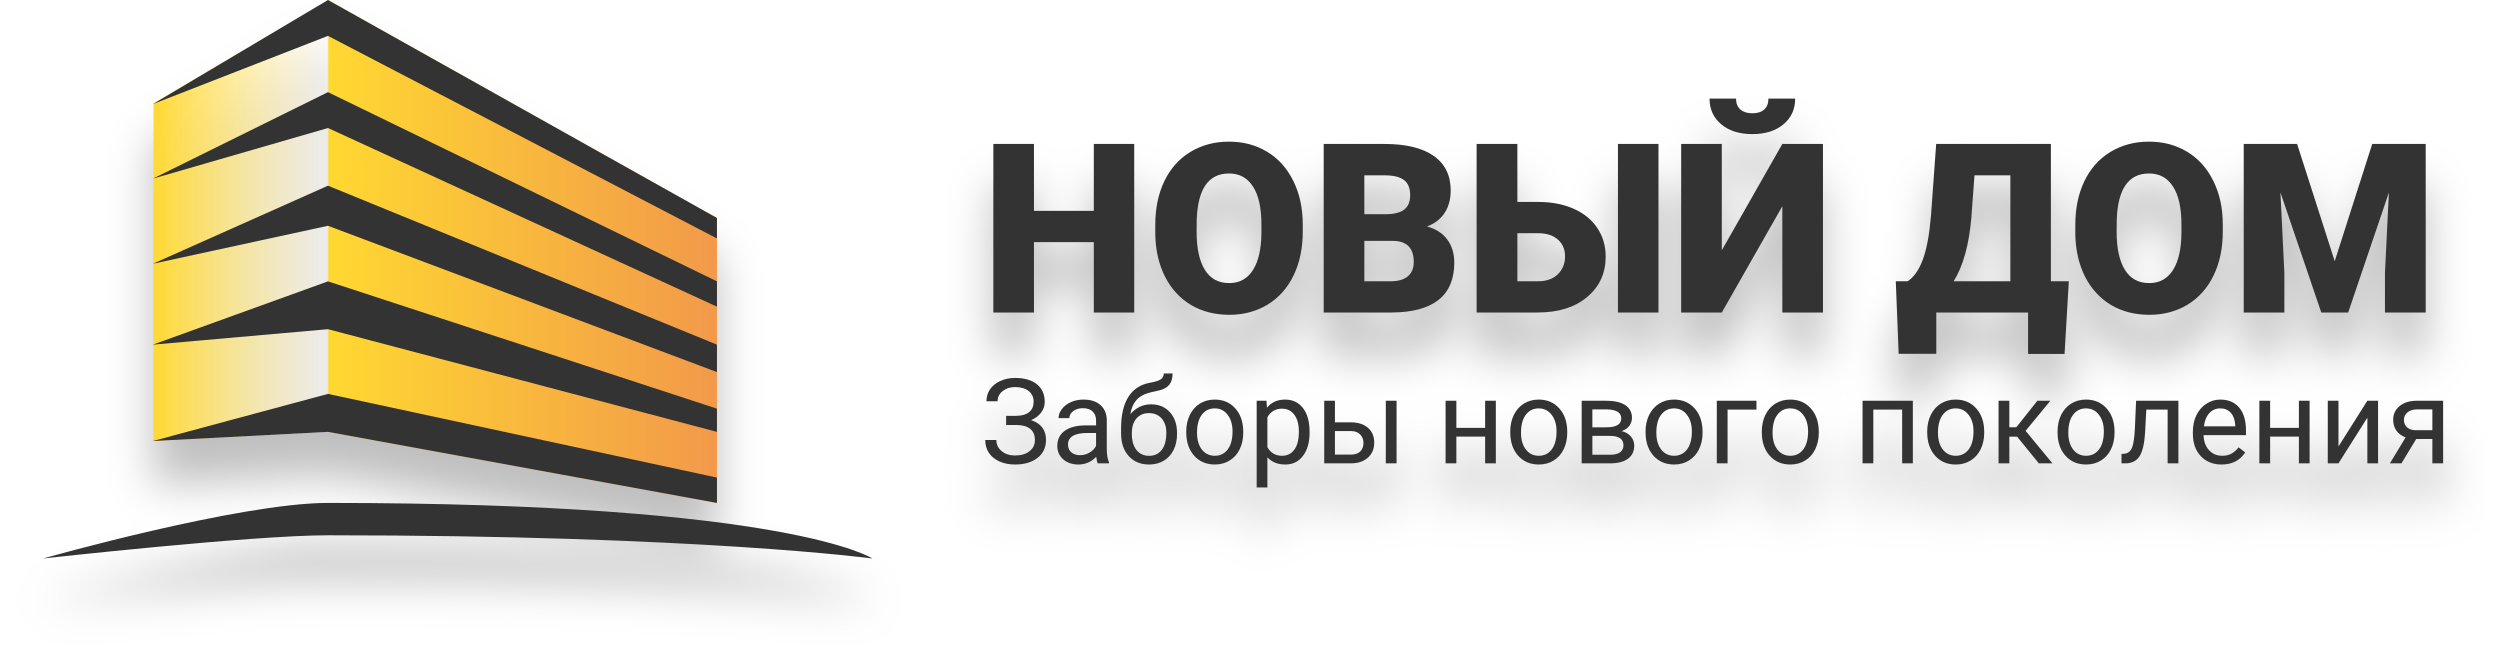
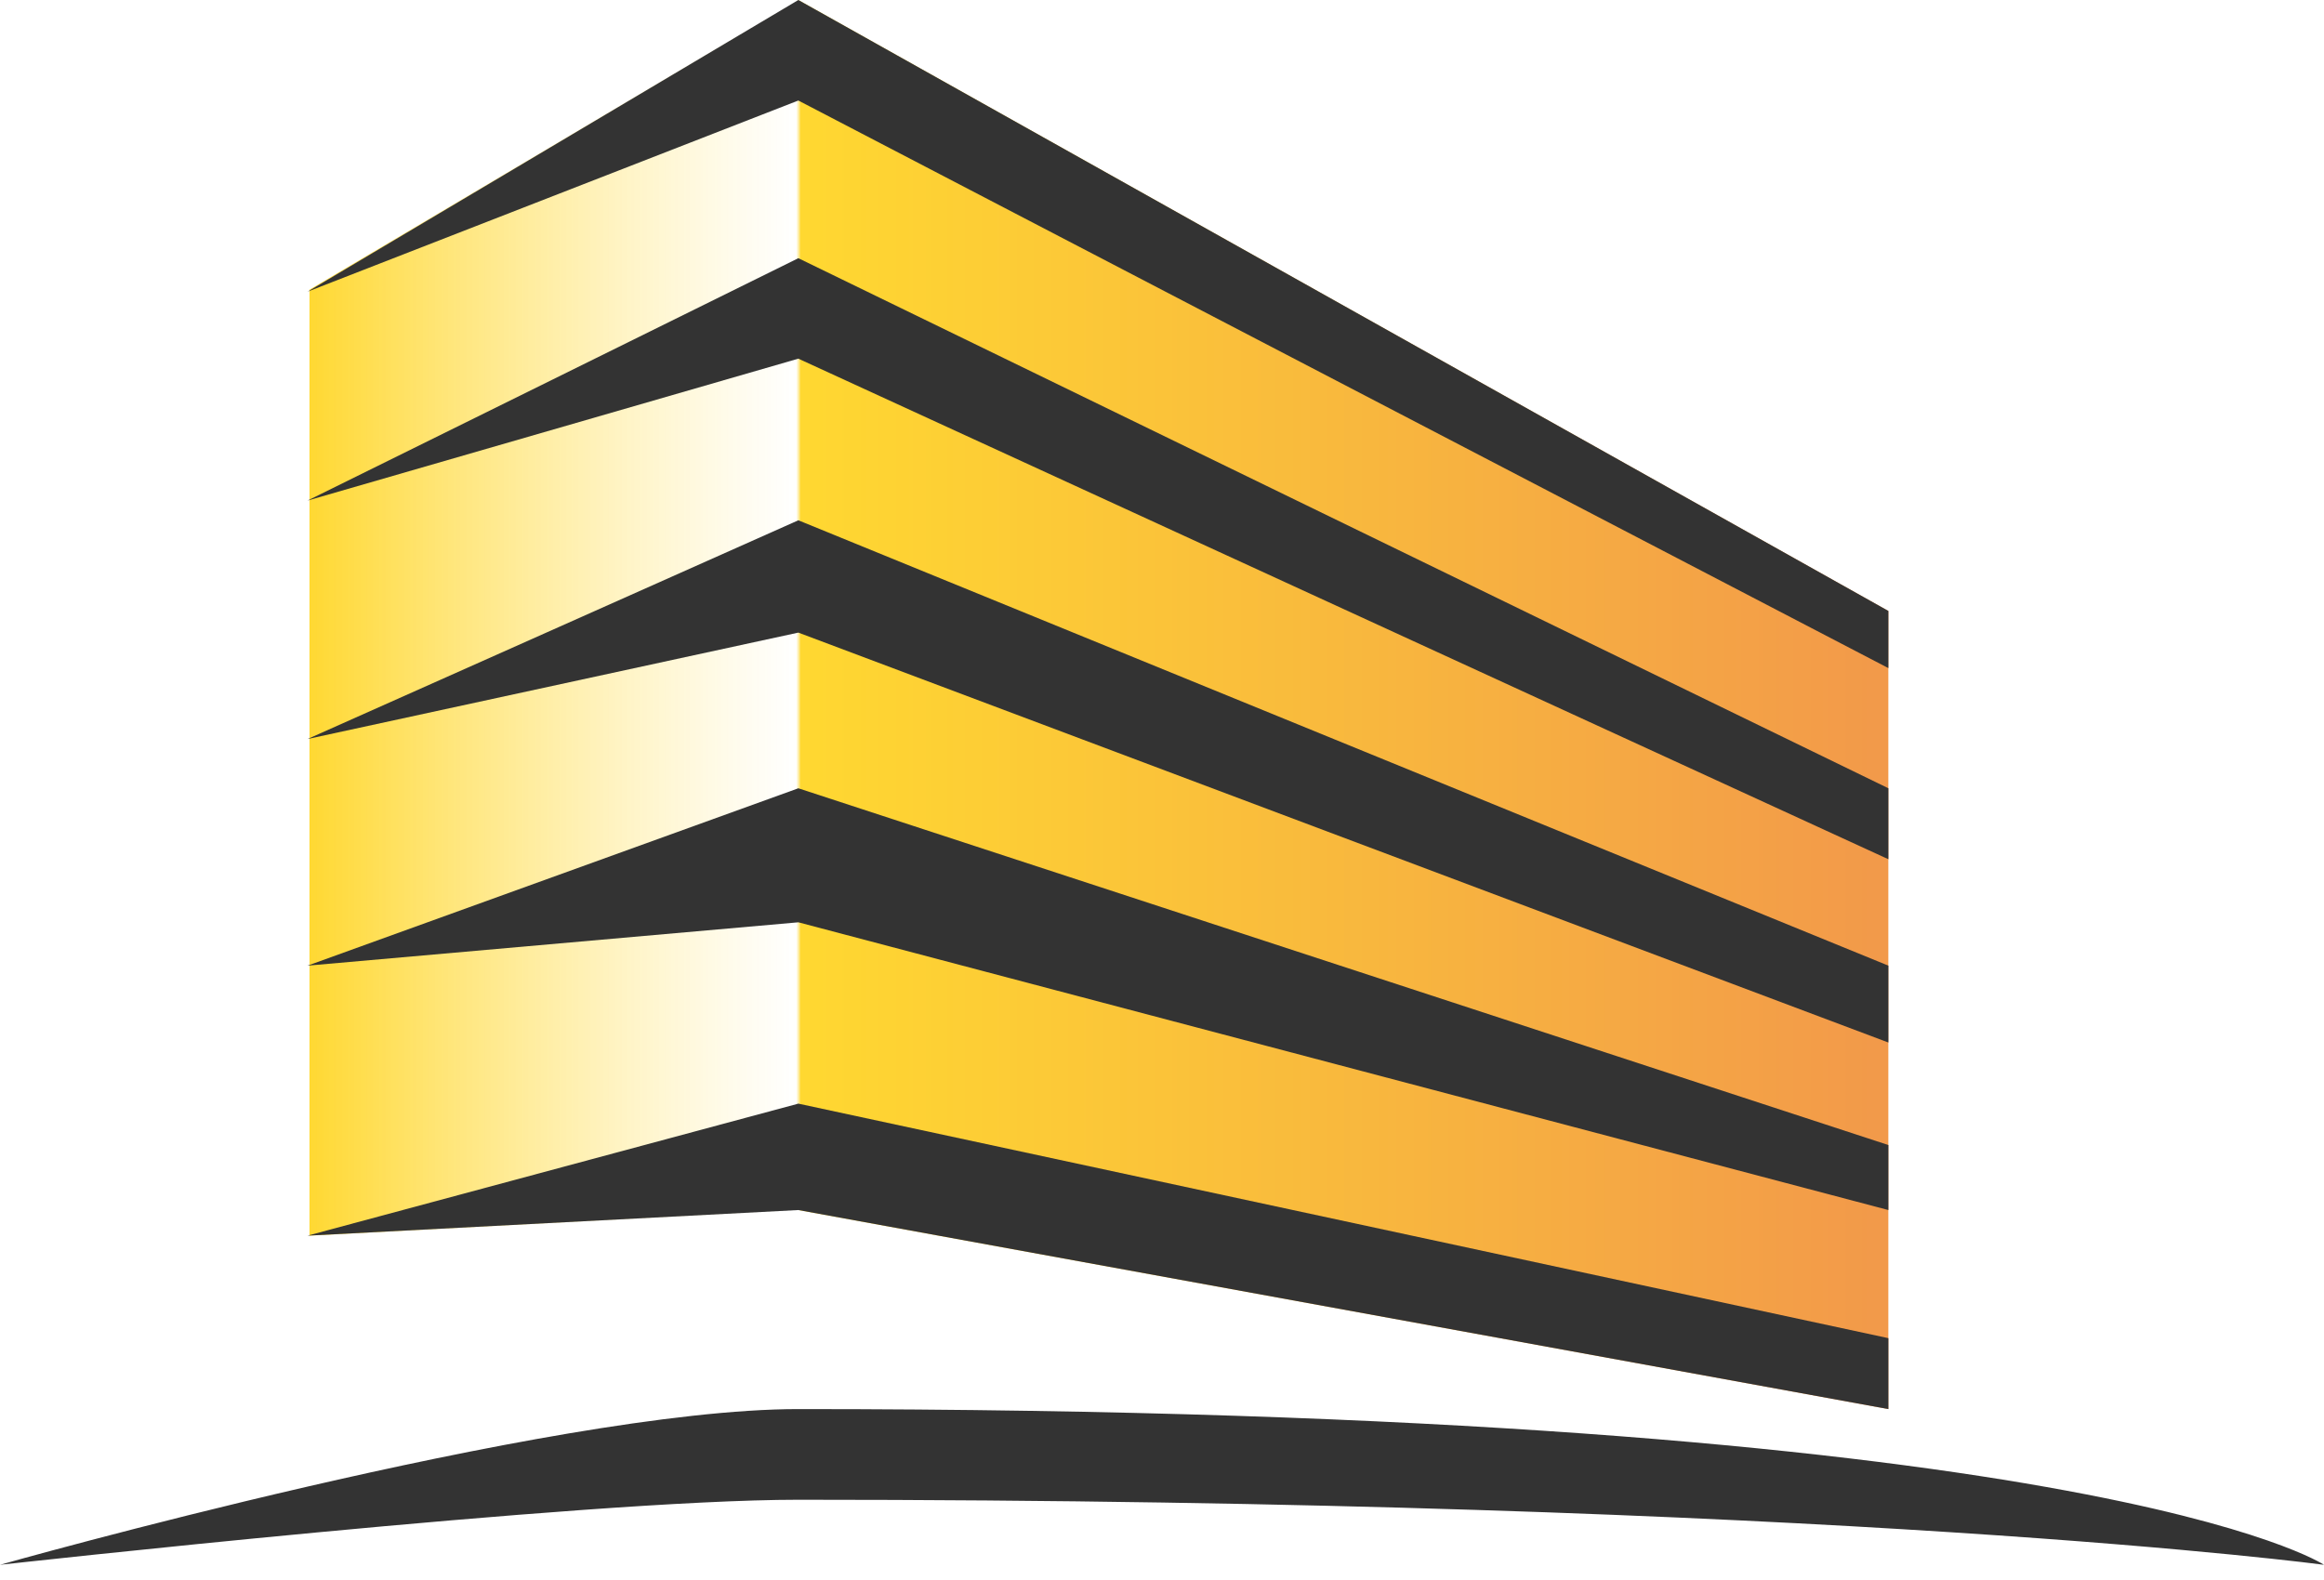
- <svg xmlns="http://www.w3.org/2000/svg" width="232" height="60" viewBox="0 0 232 60" fill="none">
-   <g filter="url(#filter0_d)">
-     <path d="M66.533 20.235V46.671L30.436 40.078L14.248 40.927V9.595L30.436 0L66.533 20.235Z" fill="url(#paint0_linear)" />
-     <path d="M14.183 9.661L30.436 0L66.533 20.235V22.128L30.436 3.329L14.183 9.661Z" fill="#333333" />
-     <path d="M14.183 24.478L30.436 17.232L66.533 31.984V34.53L30.436 20.953L14.183 24.478Z" fill="#333333" />
-     <path d="M14.183 16.58L30.436 8.551L66.533 26.11V28.459L30.436 11.88L14.183 16.58Z" fill="#333333" />
-     <path d="M14.183 31.984L30.436 26.11L66.533 37.924V40.078L30.436 30.548L14.183 31.984Z" fill="#333333" />
-     <path d="M14.183 40.927L30.436 36.553L66.533 44.321V46.671L30.436 40.078L14.183 40.927Z" fill="#333333" />
-     <path d="M4 51.828C4 51.828 22.212 46.671 30.436 46.671C73.256 46.671 80.958 51.828 80.958 51.828C80.958 51.828 64.901 49.674 30.436 49.674C23.321 49.674 4 51.828 4 51.828Z" fill="#333333" />
-     <path d="M105.255 29H101.506V22.469H95.952V29H92.182V13.359H95.952V19.568H101.506V13.359H105.255V29ZM120.896 21.502C120.896 23.027 120.613 24.377 120.047 25.552C119.481 26.726 118.675 27.632 117.63 28.27C116.591 28.9 115.406 29.215 114.074 29.215C112.742 29.215 111.561 28.91 110.529 28.302C109.498 27.686 108.692 26.809 108.112 25.67C107.539 24.531 107.239 23.224 107.21 21.749V20.868C107.21 19.336 107.489 17.986 108.048 16.818C108.614 15.644 109.419 14.738 110.465 14.101C111.518 13.463 112.714 13.145 114.053 13.145C115.378 13.145 116.559 13.46 117.598 14.09C118.636 14.72 119.442 15.619 120.015 16.786C120.595 17.946 120.888 19.278 120.896 20.782V21.502ZM117.061 20.847C117.061 19.293 116.799 18.115 116.276 17.312C115.761 16.503 115.02 16.099 114.053 16.099C112.162 16.099 111.163 17.517 111.056 20.352L111.045 21.502C111.045 23.035 111.299 24.213 111.808 25.036C112.316 25.86 113.072 26.271 114.074 26.271C115.027 26.271 115.761 25.867 116.276 25.058C116.792 24.248 117.053 23.085 117.061 21.566V20.847ZM122.84 29V13.359H128.458C130.47 13.359 131.999 13.728 133.045 14.466C134.098 15.204 134.624 16.274 134.624 17.678C134.624 18.487 134.438 19.178 134.065 19.751C133.693 20.324 133.145 20.746 132.422 21.019C133.238 21.233 133.865 21.634 134.302 22.222C134.739 22.809 134.957 23.525 134.957 24.37C134.957 25.903 134.47 27.056 133.496 27.829C132.529 28.595 131.093 28.986 129.188 29H122.84ZM126.61 22.351V26.1H129.081C129.761 26.1 130.284 25.946 130.649 25.638C131.015 25.323 131.197 24.882 131.197 24.316C131.197 23.013 130.549 22.358 129.253 22.351H126.61ZM126.61 19.88H128.576C129.4 19.873 129.987 19.722 130.338 19.429C130.689 19.135 130.864 18.702 130.864 18.129C130.864 17.47 130.674 16.997 130.295 16.711C129.915 16.417 129.303 16.27 128.458 16.27H126.61V19.88ZM140.812 18.741H142.756C143.995 18.741 145.09 18.953 146.043 19.375C146.995 19.797 147.726 20.395 148.234 21.169C148.75 21.935 149.008 22.816 149.008 23.811C149.008 25.351 148.435 26.601 147.289 27.561C146.15 28.52 144.618 29 142.691 29H137.03V13.359H140.812V18.741ZM153.906 29H150.146V13.359H153.906V29ZM140.812 21.642V26.1H142.745C143.511 26.1 144.117 25.885 144.561 25.455C145.012 25.025 145.237 24.47 145.237 23.79C145.237 23.145 145.015 22.626 144.571 22.232C144.127 21.838 143.511 21.642 142.724 21.642H140.812ZM165.4 13.359H169.171V29H165.4V19.139L159.782 29H156.012V13.359H159.782V23.231L165.4 13.359ZM166.593 9.148C166.593 10.13 166.231 10.925 165.508 11.533C164.785 12.142 163.821 12.446 162.618 12.446C161.415 12.446 160.452 12.142 159.729 11.533C159.005 10.925 158.644 10.13 158.644 9.148H161.104C161.104 9.578 161.236 9.915 161.501 10.158C161.773 10.395 162.146 10.513 162.618 10.513C163.091 10.513 163.456 10.398 163.714 10.169C163.979 9.933 164.111 9.592 164.111 9.148H166.593ZM191.59 32.846H188.206V29H179.688V32.835H176.196L175.928 26.1H177.034C177.614 25.713 178.08 25.05 178.431 24.112C178.789 23.167 179.043 21.814 179.193 20.052L179.677 13.359H190.322V26.1H191.987L191.59 32.846ZM181.299 26.1H186.562V16.27H183.232L182.942 20.181C182.728 22.716 182.18 24.689 181.299 26.1ZM206.274 21.502C206.274 23.027 205.992 24.377 205.426 25.552C204.86 26.726 204.054 27.632 203.009 28.27C201.97 28.9 200.785 29.215 199.453 29.215C198.121 29.215 196.939 28.91 195.908 28.302C194.877 27.686 194.071 26.809 193.491 25.67C192.918 24.531 192.618 23.224 192.589 21.749V20.868C192.589 19.336 192.868 17.986 193.427 16.818C193.993 15.644 194.798 14.738 195.844 14.101C196.896 13.463 198.092 13.145 199.432 13.145C200.757 13.145 201.938 13.46 202.977 14.09C204.015 14.72 204.821 15.619 205.394 16.786C205.974 17.946 206.267 19.278 206.274 20.782V21.502ZM202.439 20.847C202.439 19.293 202.178 18.115 201.655 17.312C201.14 16.503 200.398 16.099 199.432 16.099C197.541 16.099 196.542 17.517 196.435 20.352L196.424 21.502C196.424 23.035 196.678 24.213 197.187 25.036C197.695 25.86 198.451 26.271 199.453 26.271C200.406 26.271 201.14 25.867 201.655 25.058C202.171 24.248 202.432 23.085 202.439 21.566V20.847ZM213.171 13.359L216.662 24.241L220.143 13.359H225.105V29H221.324V25.348L221.689 17.871L217.908 29H215.416L211.624 17.86L211.989 25.348V29H208.219V13.359H213.171Z" fill="#333333" />
-     <path d="M95.92 37.28C95.92 36.864 95.768 36.535 95.463 36.291C95.163 36.044 94.738 35.921 94.19 35.921C93.732 35.921 93.347 36.048 93.036 36.302C92.728 36.553 92.574 36.864 92.574 37.237H91.543C91.543 36.822 91.655 36.449 91.881 36.12C92.11 35.79 92.429 35.534 92.837 35.352C93.245 35.165 93.696 35.072 94.19 35.072C95.064 35.072 95.743 35.269 96.226 35.663C96.71 36.053 96.951 36.598 96.951 37.296C96.951 37.658 96.84 37.987 96.618 38.284C96.396 38.581 96.086 38.816 95.689 38.988C96.609 39.296 97.069 39.906 97.069 40.819C97.069 41.521 96.808 42.078 96.285 42.49C95.762 42.901 95.064 43.107 94.19 43.107C93.671 43.107 93.199 43.016 92.772 42.834C92.35 42.647 92.02 42.384 91.784 42.044C91.548 41.704 91.43 41.299 91.43 40.83H92.461C92.461 41.242 92.624 41.586 92.95 41.861C93.276 42.133 93.689 42.27 94.19 42.27C94.753 42.27 95.2 42.139 95.533 41.877C95.87 41.616 96.038 41.27 96.038 40.841C96.038 39.924 95.471 39.457 94.335 39.439H93.369V38.59H94.33C94.853 38.58 95.249 38.461 95.517 38.236C95.786 38.01 95.92 37.692 95.92 37.28ZM101.871 43C101.814 42.885 101.767 42.681 101.731 42.388C101.27 42.867 100.718 43.107 100.077 43.107C99.504 43.107 99.033 42.946 98.665 42.624C98.299 42.298 98.117 41.886 98.117 41.389C98.117 40.783 98.346 40.315 98.804 39.981C99.266 39.645 99.914 39.477 100.749 39.477H101.715V39.02C101.715 38.673 101.611 38.397 101.404 38.193C101.196 37.985 100.89 37.881 100.485 37.881C100.131 37.881 99.834 37.971 99.594 38.15C99.354 38.329 99.234 38.546 99.234 38.8H98.235C98.235 38.51 98.337 38.23 98.541 37.962C98.749 37.69 99.028 37.475 99.379 37.317C99.733 37.16 100.122 37.081 100.544 37.081C101.214 37.081 101.739 37.249 102.118 37.586C102.498 37.919 102.695 38.379 102.709 38.966V41.641C102.709 42.175 102.777 42.599 102.913 42.914V43H101.871ZM100.222 42.243C100.534 42.243 100.829 42.162 101.108 42.001C101.388 41.84 101.59 41.63 101.715 41.373V40.18H100.937C99.719 40.18 99.11 40.536 99.11 41.249C99.11 41.56 99.214 41.804 99.422 41.98C99.63 42.155 99.896 42.243 100.222 42.243ZM106.818 37.522C107.548 37.522 108.132 37.767 108.569 38.257C109.009 38.744 109.229 39.387 109.229 40.185V40.277C109.229 40.825 109.124 41.315 108.913 41.748C108.701 42.178 108.397 42.513 108 42.753C107.606 42.989 107.151 43.107 106.635 43.107C105.855 43.107 105.226 42.848 104.75 42.329C104.274 41.806 104.036 41.106 104.036 40.228V39.745C104.036 38.524 104.261 37.554 104.712 36.834C105.167 36.114 105.837 35.676 106.721 35.518C107.222 35.428 107.561 35.319 107.736 35.19C107.912 35.062 108 34.884 108 34.659H108.816C108.816 35.106 108.714 35.455 108.51 35.706C108.309 35.957 107.987 36.134 107.543 36.238L106.802 36.404C106.211 36.544 105.767 36.78 105.47 37.113C105.176 37.443 104.985 37.883 104.895 38.435C105.421 37.826 106.062 37.522 106.818 37.522ZM106.625 38.338C106.138 38.338 105.751 38.503 105.464 38.832C105.178 39.158 105.035 39.611 105.035 40.191V40.277C105.035 40.9 105.178 41.394 105.464 41.759C105.754 42.121 106.145 42.302 106.635 42.302C107.129 42.302 107.52 42.119 107.806 41.754C108.093 41.389 108.236 40.855 108.236 40.153C108.236 39.605 108.091 39.167 107.801 38.837C107.514 38.504 107.122 38.338 106.625 38.338ZM110.083 40.041C110.083 39.471 110.194 38.959 110.417 38.504C110.642 38.05 110.954 37.699 111.351 37.452C111.752 37.205 112.209 37.081 112.721 37.081C113.512 37.081 114.151 37.355 114.638 37.903C115.129 38.451 115.374 39.179 115.374 40.089V40.159C115.374 40.724 115.265 41.233 115.046 41.684C114.832 42.132 114.522 42.481 114.117 42.731C113.716 42.982 113.254 43.107 112.731 43.107C111.944 43.107 111.305 42.834 110.814 42.286C110.327 41.738 110.083 41.013 110.083 40.11V40.041ZM111.083 40.159C111.083 40.803 111.231 41.321 111.528 41.711C111.829 42.101 112.23 42.296 112.731 42.296C113.236 42.296 113.637 42.099 113.935 41.706C114.232 41.308 114.38 40.753 114.38 40.041C114.38 39.403 114.228 38.888 113.924 38.494C113.623 38.096 113.222 37.898 112.721 37.898C112.23 37.898 111.834 38.093 111.534 38.483C111.233 38.873 111.083 39.432 111.083 40.159ZM121.529 40.159C121.529 41.043 121.327 41.756 120.922 42.296C120.518 42.837 119.97 43.107 119.279 43.107C118.573 43.107 118.018 42.884 117.614 42.436V45.234H116.62V37.188H117.528L117.576 37.833C117.981 37.332 118.543 37.081 119.263 37.081C119.961 37.081 120.512 37.344 120.917 37.871C121.325 38.397 121.529 39.129 121.529 40.067V40.159ZM120.536 40.046C120.536 39.391 120.396 38.873 120.117 38.494C119.837 38.114 119.454 37.924 118.967 37.924C118.366 37.924 117.915 38.191 117.614 38.725V41.502C117.911 42.031 118.366 42.296 118.978 42.296C119.454 42.296 119.832 42.108 120.111 41.732C120.394 41.353 120.536 40.791 120.536 40.046ZM123.882 39.192H125.391C126.05 39.199 126.571 39.371 126.954 39.708C127.337 40.044 127.529 40.501 127.529 41.077C127.529 41.657 127.332 42.123 126.938 42.474C126.544 42.825 126.014 43 125.348 43H122.888V37.188H123.882V39.192ZM129.602 43H128.603V37.188H129.602V43ZM123.882 40.003V42.189H125.359C125.731 42.189 126.02 42.094 126.224 41.904C126.428 41.711 126.53 41.448 126.53 41.115C126.53 40.792 126.43 40.529 126.229 40.325C126.032 40.117 125.755 40.01 125.396 40.003H123.882ZM138.813 43H137.82V40.519H135.15V43H134.151V37.188H135.15V39.708H137.82V37.188H138.813V43ZM140.151 40.041C140.151 39.471 140.262 38.959 140.484 38.504C140.709 38.05 141.021 37.699 141.418 37.452C141.819 37.205 142.276 37.081 142.788 37.081C143.579 37.081 144.219 37.355 144.706 37.903C145.196 38.451 145.441 39.179 145.441 40.089V40.159C145.441 40.724 145.332 41.233 145.114 41.684C144.899 42.132 144.589 42.481 144.185 42.731C143.784 42.982 143.322 43.107 142.799 43.107C142.011 43.107 141.372 42.834 140.881 42.286C140.394 41.738 140.151 41.013 140.151 40.11V40.041ZM141.15 40.159C141.15 40.803 141.299 41.321 141.596 41.711C141.896 42.101 142.298 42.296 142.799 42.296C143.304 42.296 143.705 42.099 144.002 41.706C144.299 41.308 144.448 40.753 144.448 40.041C144.448 39.403 144.296 38.888 143.991 38.494C143.69 38.096 143.289 37.898 142.788 37.898C142.298 37.898 141.902 38.093 141.601 38.483C141.3 38.873 141.15 39.432 141.15 40.159ZM146.779 43V37.188H149.045C149.819 37.188 150.411 37.325 150.823 37.597C151.239 37.865 151.446 38.261 151.446 38.784C151.446 39.052 151.366 39.296 151.205 39.514C151.043 39.729 150.805 39.894 150.49 40.008C150.841 40.091 151.122 40.252 151.333 40.492C151.548 40.732 151.656 41.018 151.656 41.351C151.656 41.885 151.459 42.293 151.065 42.576C150.675 42.859 150.121 43 149.405 43H146.779ZM147.772 40.449V42.2H149.416C149.831 42.2 150.141 42.123 150.345 41.969C150.553 41.815 150.657 41.598 150.657 41.319C150.657 40.739 150.231 40.449 149.378 40.449H147.772ZM147.772 39.654H149.056C149.987 39.654 150.453 39.382 150.453 38.837C150.453 38.293 150.012 38.012 149.131 37.994H147.772V39.654ZM152.708 40.041C152.708 39.471 152.819 38.959 153.042 38.504C153.267 38.05 153.579 37.699 153.976 37.452C154.377 37.205 154.834 37.081 155.346 37.081C156.137 37.081 156.776 37.355 157.263 37.903C157.754 38.451 157.999 39.179 157.999 40.089V40.159C157.999 40.724 157.89 41.233 157.671 41.684C157.457 42.132 157.147 42.481 156.742 42.731C156.341 42.982 155.879 43.107 155.356 43.107C154.569 43.107 153.93 42.834 153.439 42.286C152.952 41.738 152.708 41.013 152.708 40.11V40.041ZM153.708 40.159C153.708 40.803 153.856 41.321 154.153 41.711C154.454 42.101 154.855 42.296 155.356 42.296C155.861 42.296 156.262 42.099 156.56 41.706C156.857 41.308 157.005 40.753 157.005 40.041C157.005 39.403 156.853 38.888 156.549 38.494C156.248 38.096 155.847 37.898 155.346 37.898C154.855 37.898 154.459 38.093 154.159 38.483C153.858 38.873 153.708 39.432 153.708 40.159ZM163 38.01H160.319V43H159.32V37.188H163V38.01ZM163.494 40.041C163.494 39.471 163.605 38.959 163.827 38.504C164.052 38.05 164.364 37.699 164.761 37.452C165.162 37.205 165.619 37.081 166.131 37.081C166.922 37.081 167.561 37.355 168.048 37.903C168.539 38.451 168.784 39.179 168.784 40.089V40.159C168.784 40.724 168.675 41.233 168.457 41.684C168.242 42.132 167.932 42.481 167.527 42.731C167.126 42.982 166.664 43.107 166.142 43.107C165.354 43.107 164.715 42.834 164.224 42.286C163.737 41.738 163.494 41.013 163.494 40.11V40.041ZM164.493 40.159C164.493 40.803 164.641 41.321 164.938 41.711C165.239 42.101 165.64 42.296 166.142 42.296C166.646 42.296 167.048 42.099 167.345 41.706C167.642 41.308 167.791 40.753 167.791 40.041C167.791 39.403 167.638 38.888 167.334 38.494C167.033 38.096 166.632 37.898 166.131 37.898C165.64 37.898 165.245 38.093 164.944 38.483C164.643 38.873 164.493 39.432 164.493 40.159ZM177.512 43H176.519V38.01H173.844V43H172.845V37.188H177.512V43ZM178.844 40.041C178.844 39.471 178.955 38.959 179.177 38.504C179.403 38.05 179.714 37.699 180.112 37.452C180.513 37.205 180.969 37.081 181.481 37.081C182.273 37.081 182.912 37.355 183.399 37.903C183.889 38.451 184.135 39.179 184.135 40.089V40.159C184.135 40.724 184.026 41.233 183.807 41.684C183.592 42.132 183.283 42.481 182.878 42.731C182.477 42.982 182.015 43.107 181.492 43.107C180.704 43.107 180.065 42.834 179.575 42.286C179.088 41.738 178.844 41.013 178.844 40.11V40.041ZM179.843 40.159C179.843 40.803 179.992 41.321 180.289 41.711C180.59 42.101 180.991 42.296 181.492 42.296C181.997 42.296 182.398 42.099 182.695 41.706C182.993 41.308 183.141 40.753 183.141 40.041C183.141 39.403 182.989 38.888 182.685 38.494C182.384 38.096 181.983 37.898 181.481 37.898C180.991 37.898 180.595 38.093 180.294 38.483C179.994 38.873 179.843 39.432 179.843 40.159ZM187.191 40.524H186.466V43H185.467V37.188H186.466V39.648H187.116L189.071 37.188H190.274L187.975 39.981L190.467 43H189.205L187.191 40.524ZM190.94 40.041C190.94 39.471 191.051 38.959 191.273 38.504C191.499 38.05 191.81 37.699 192.208 37.452C192.609 37.205 193.065 37.081 193.577 37.081C194.368 37.081 195.008 37.355 195.495 37.903C195.985 38.451 196.23 39.179 196.23 40.089V40.159C196.23 40.724 196.121 41.233 195.903 41.684C195.688 42.132 195.378 42.481 194.974 42.731C194.573 42.982 194.111 43.107 193.588 43.107C192.8 43.107 192.161 42.834 191.67 42.286C191.183 41.738 190.94 41.013 190.94 40.11V40.041ZM191.939 40.159C191.939 40.803 192.088 41.321 192.385 41.711C192.686 42.101 193.087 42.296 193.588 42.296C194.093 42.296 194.494 42.099 194.791 41.706C195.088 41.308 195.237 40.753 195.237 40.041C195.237 39.403 195.085 38.888 194.78 38.494C194.479 38.096 194.078 37.898 193.577 37.898C193.087 37.898 192.691 38.093 192.39 38.483C192.089 38.873 191.939 39.432 191.939 40.159ZM202.155 37.188V43H201.156V38.01H199.179L199.061 40.185C198.997 41.185 198.828 41.899 198.556 42.329C198.288 42.758 197.86 42.982 197.272 43H196.875V42.124L197.16 42.103C197.482 42.067 197.713 41.881 197.853 41.544C197.992 41.208 198.082 40.585 198.121 39.675L198.229 37.188H202.155ZM206.162 43.107C205.374 43.107 204.733 42.85 204.239 42.334C203.745 41.815 203.498 41.122 203.498 40.255V40.073C203.498 39.496 203.607 38.982 203.825 38.531C204.047 38.077 204.355 37.722 204.749 37.468C205.146 37.21 205.576 37.081 206.038 37.081C206.794 37.081 207.381 37.33 207.8 37.828C208.219 38.325 208.428 39.038 208.428 39.965V40.379H204.491C204.506 40.952 204.672 41.416 204.991 41.77C205.313 42.121 205.721 42.296 206.215 42.296C206.566 42.296 206.863 42.225 207.107 42.081C207.35 41.938 207.563 41.748 207.746 41.512L208.353 41.985C207.866 42.733 207.136 43.107 206.162 43.107ZM206.038 37.898C205.637 37.898 205.3 38.044 205.028 38.338C204.756 38.628 204.588 39.036 204.523 39.562H207.435V39.487C207.406 38.982 207.27 38.592 207.026 38.316C206.783 38.037 206.453 37.898 206.038 37.898ZM214.331 43H213.337V40.519H210.668V43H209.669V37.188H210.668V39.708H213.337V37.188H214.331V43ZM219.691 37.188H220.685V43H219.691V38.762L217.011 43H216.018V37.188H217.011V41.432L219.691 37.188ZM226.722 37.188V43H225.723V40.739H224.225L222.855 43H221.781L223.242 40.588C222.869 40.452 222.583 40.243 222.382 39.96C222.185 39.673 222.087 39.34 222.087 38.961C222.087 38.431 222.286 38.005 222.683 37.683C223.081 37.357 223.612 37.192 224.278 37.188H226.722ZM223.086 38.972C223.086 39.255 223.183 39.484 223.376 39.659C223.569 39.831 223.825 39.919 224.144 39.922H225.723V37.994H224.294C223.926 37.994 223.632 38.085 223.414 38.268C223.195 38.447 223.086 38.682 223.086 38.972Z" fill="#333333" />
-   </g>
+ <svg xmlns="http://www.w3.org/2000/svg" width="50" height="34" viewBox="0 0 50 34" fill="none">
+   <path d="M40.627 13.147V30.322L17.175 26.039L6.658 26.59V6.234L17.175 0L40.627 13.147Z" fill="url(#paint0_linear)" />
+   <path d="M6.616 6.277L17.176 0L40.628 13.147V14.377L17.176 2.163L6.616 6.277Z" fill="#333333" />
+   <path d="M6.616 15.903L17.176 11.196L40.628 20.78V22.434L17.176 13.613L6.616 15.903Z" fill="#333333" />
+   <path d="M6.616 10.772L17.176 5.556L40.628 16.963V18.49L17.176 7.718L6.616 10.772Z" fill="#333333" />
+   <path d="M6.616 20.78L17.176 16.963L40.628 24.64V26.039L17.176 19.847L6.616 20.78Z" fill="#333333" />
+   <path d="M6.616 26.59L17.176 23.749L40.628 28.796V30.322L17.176 26.039L6.616 26.59Z" fill="#333333" />
+   <path d="M0 33.673C0 33.673 11.832 30.322 17.176 30.322C44.996 30.322 50 33.673 50 33.673C50 33.673 39.567 32.273 17.176 32.273C12.553 32.273 0 33.673 0 33.673Z" fill="#333333" />
  <defs>
-     <filter id="filter0_d" x="0" y="0" width="230.722" height="59.828" filterUnits="userSpaceOnUse" color-interpolation-filters="sRGB">
-       <feFlood flood-opacity="0" result="BackgroundImageFix" />
-       <feColorMatrix in="SourceAlpha" type="matrix" values="0 0 0 0 0 0 0 0 0 0 0 0 0 0 0 0 0 0 127 0" />
-       <feOffset dy="4" />
-       <feGaussianBlur stdDeviation="2" />
-       <feColorMatrix type="matrix" values="0 0 0 0 0 0 0 0 0 0 0 0 0 0 0 0 0 0 0.25 0" />
-       <feBlend mode="normal" in2="BackgroundImageFix" result="effect1_dropShadow" />
-       <feBlend mode="normal" in="SourceGraphic" in2="effect1_dropShadow" result="shape" />
-     </filter>
-     <linearGradient id="paint0_linear" x1="14.183" y1="23.368" x2="66.533" y2="23.368" gradientUnits="userSpaceOnUse">
+     <linearGradient id="paint0_linear" x1="6.616" y1="15.182" x2="40.627" y2="15.182" gradientUnits="userSpaceOnUse">
      <stop stop-color="#FFD831" />
      <stop offset="0.309" stop-color="white" stop-opacity="0.692" />
      <stop offset="0.312" stop-color="#FFD831" />
      <stop offset="1" stop-color="#F2994A" />
    </linearGradient>
  </defs>
</svg>
